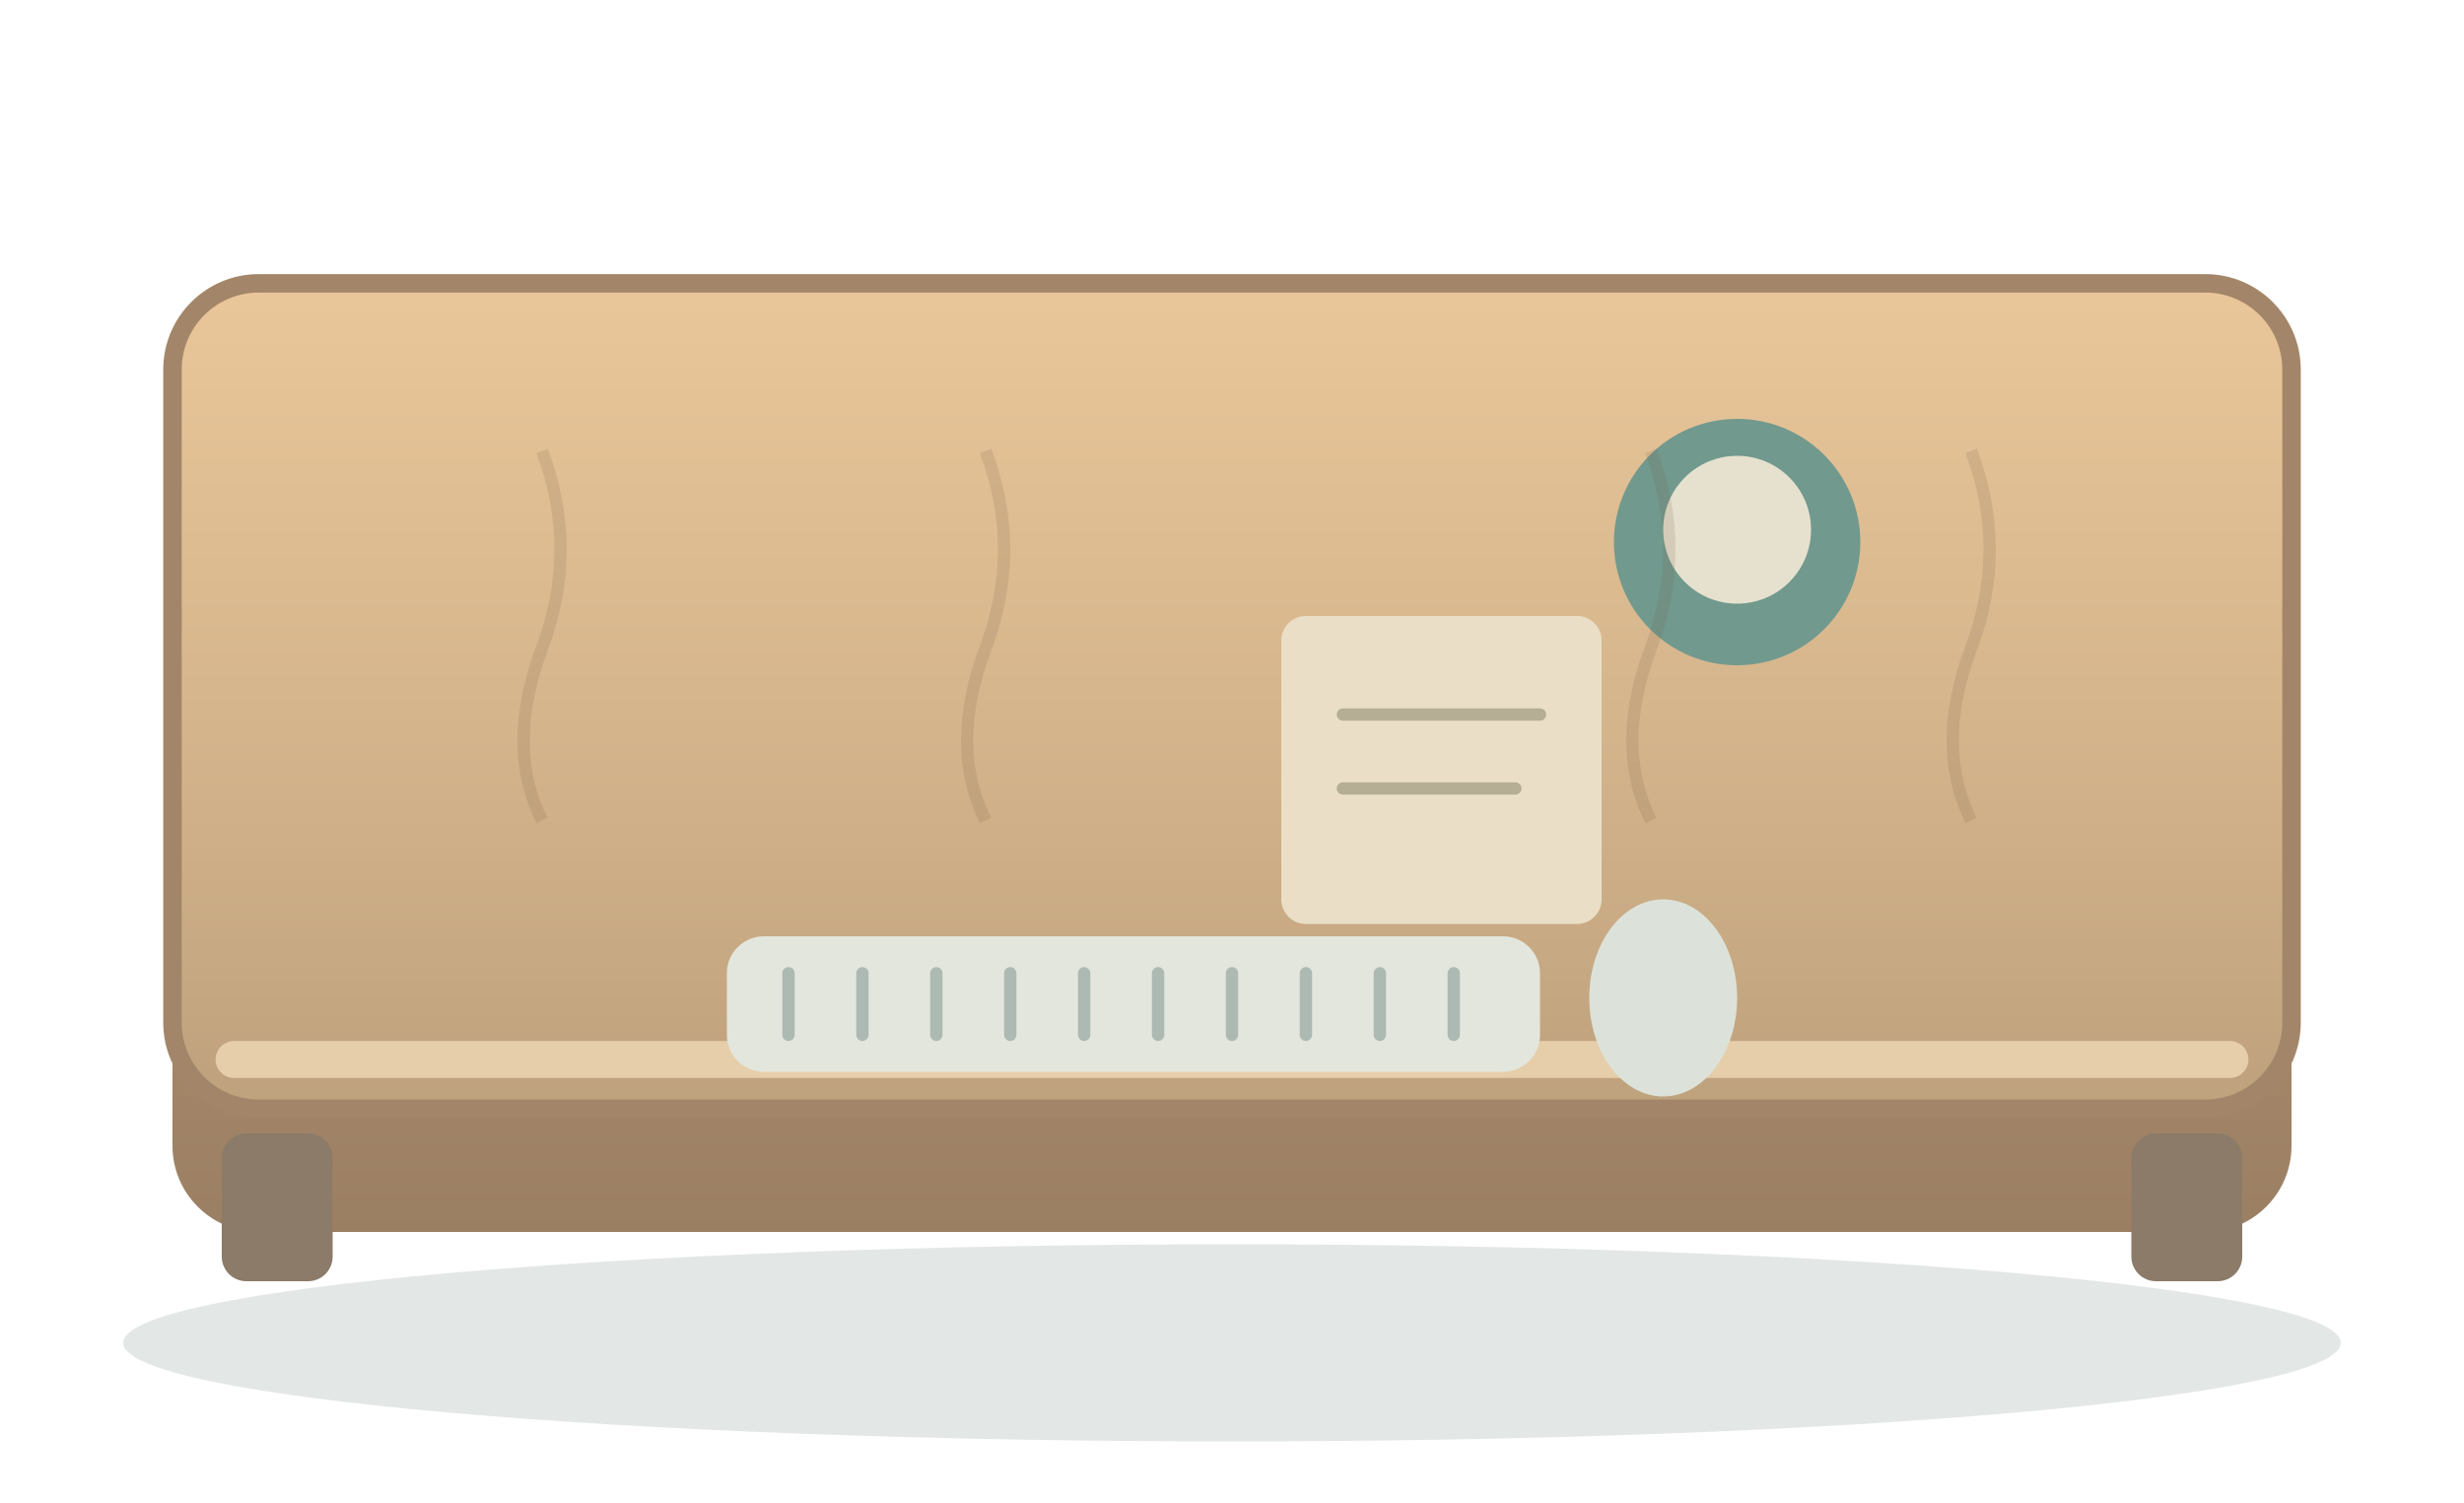
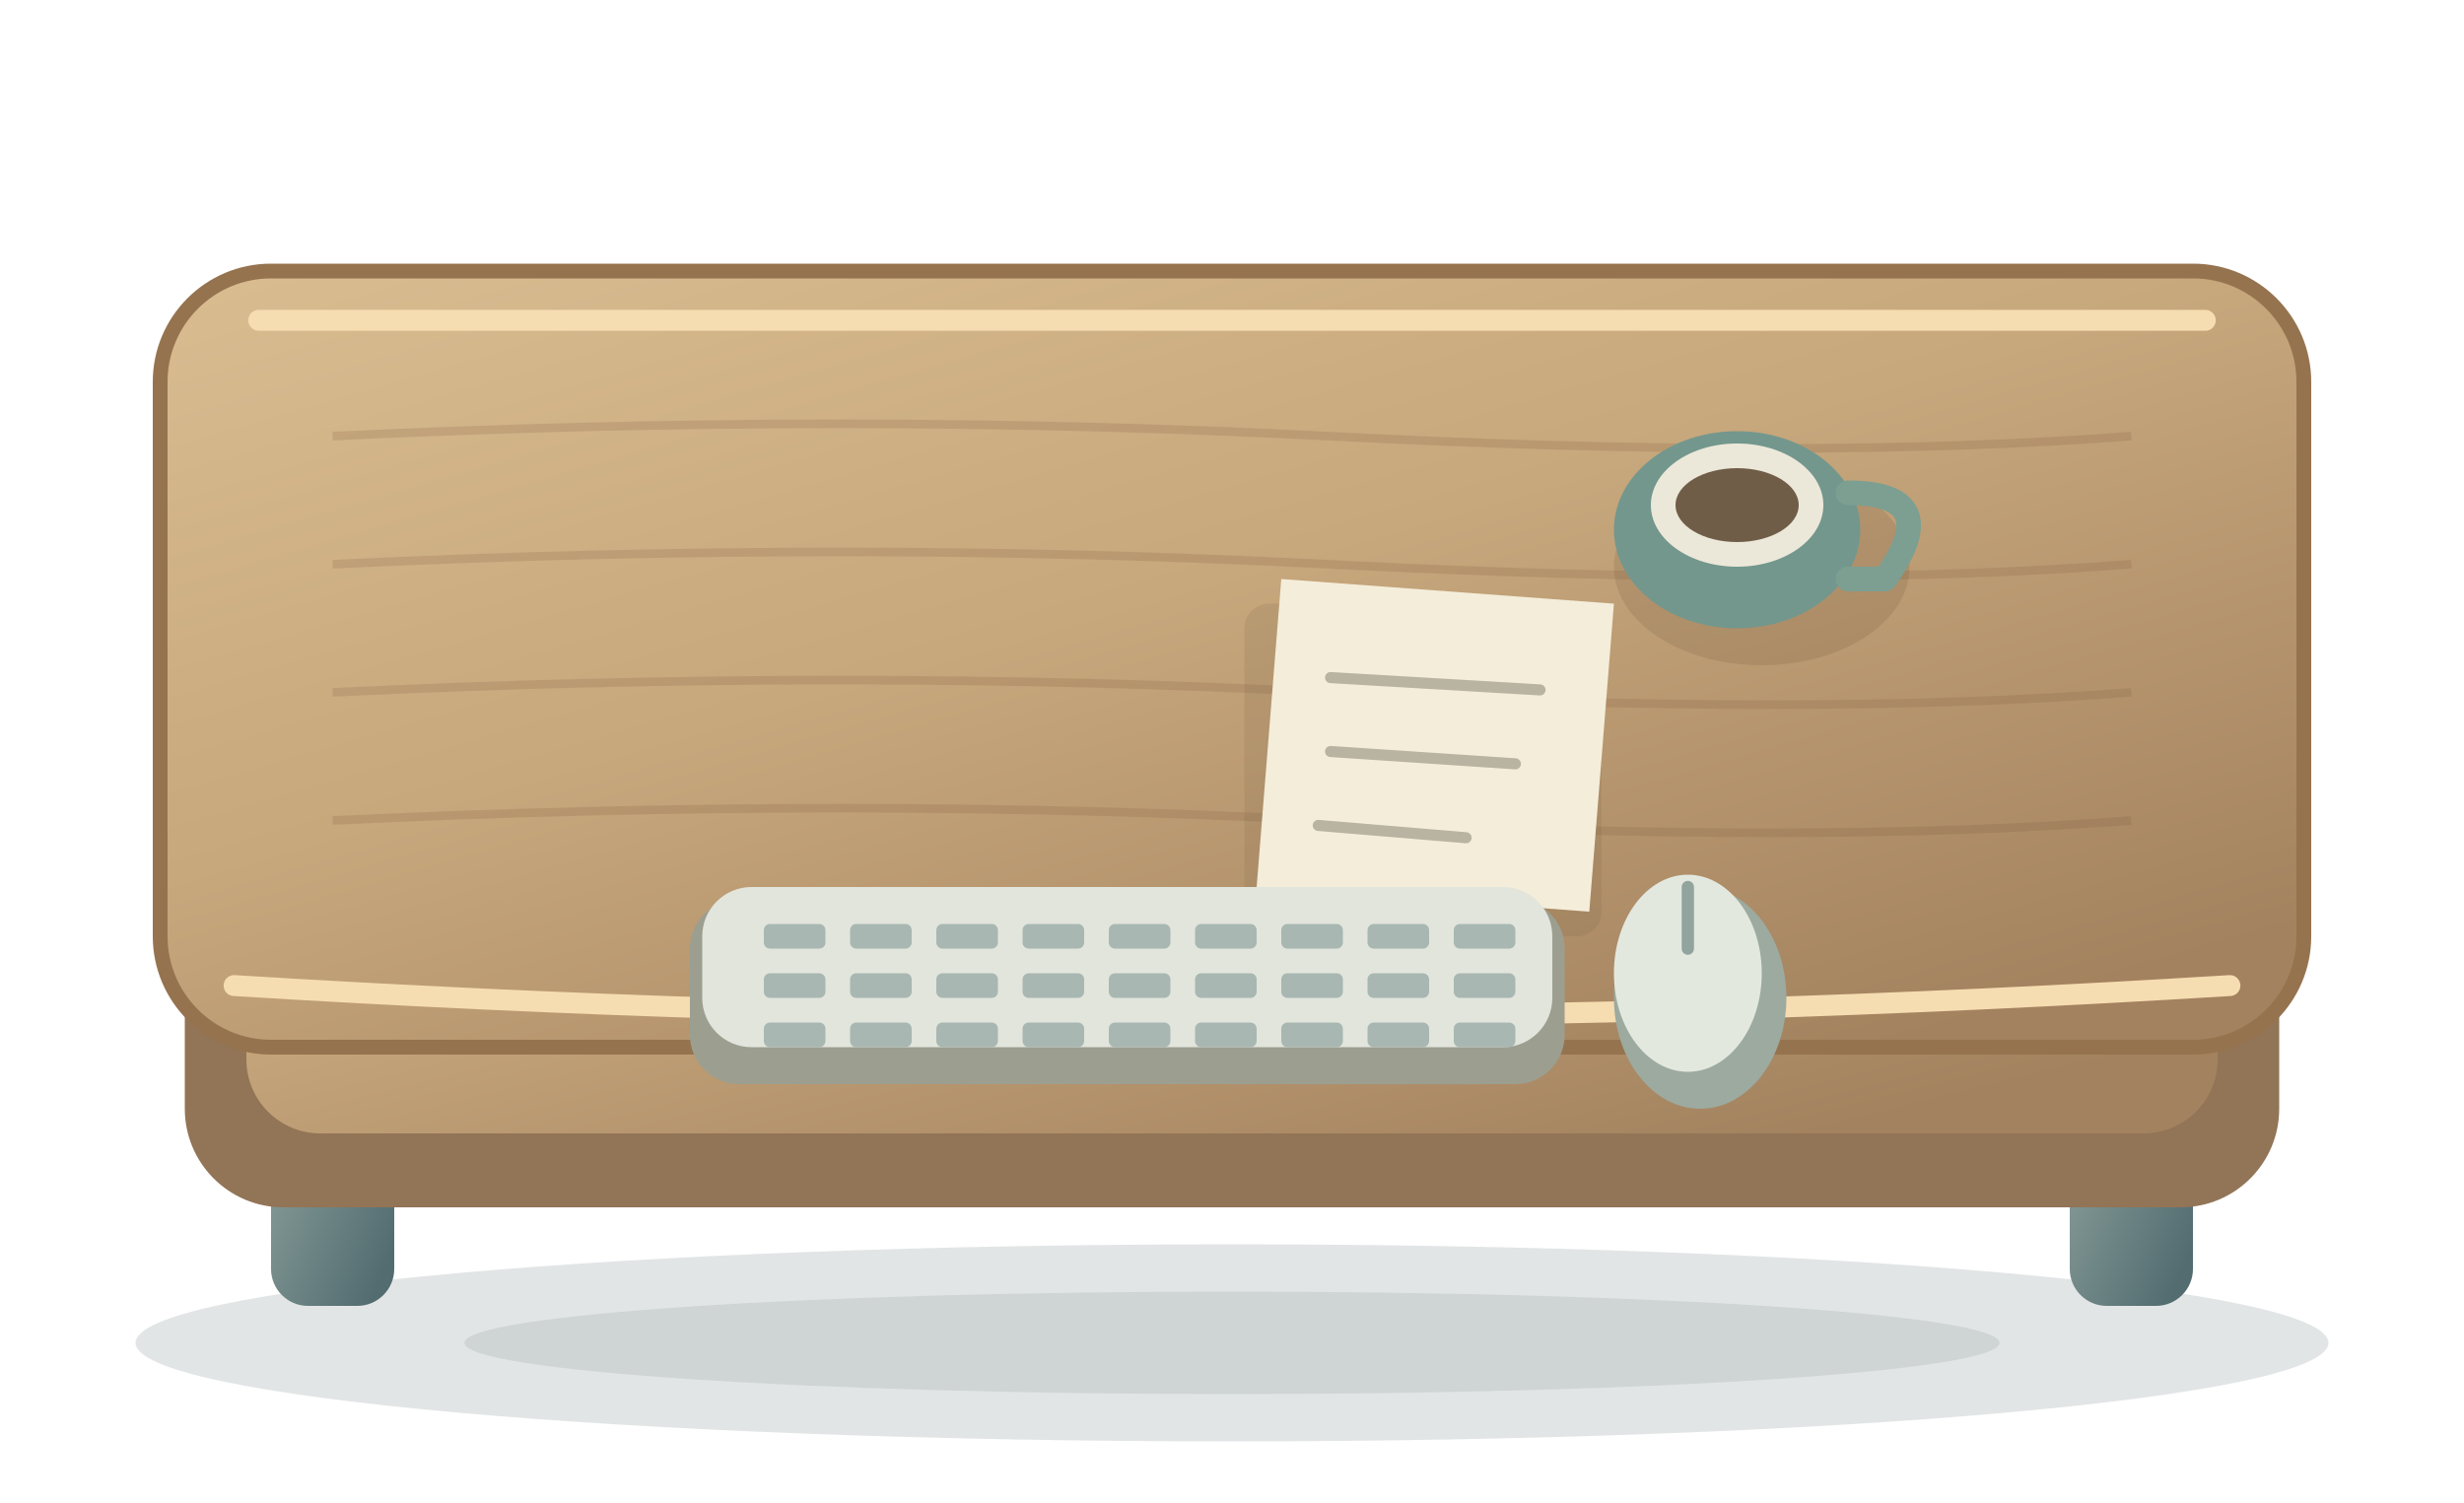
<svg xmlns="http://www.w3.org/2000/svg" width="200" height="122" viewBox="0 0 200 122">
  <defs>
-     <linearGradient id="material0" x1="0" y1="0" x2="0" y2="1">
-       <stop offset="0" stop-color="#bf9d7a" />
-       <stop offset=".52" stop-color="#AE8F6F" />
-       <stop offset="1" stop-color="#9b7f63" />
+     <linearGradient id="wood" x1="0" y1="0" x2=".8" y2="1">
+       <stop stop-color="#d9bd91" />
+       <stop offset=".48" stop-color="#c7a77c" />
+       <stop offset="1" stop-color="#a3825f" />
    </linearGradient>
-     <linearGradient id="material1" x1="0" y1="0" x2="0" y2="1">
-       <stop offset="0" stop-color="#eac79a" />
-       <stop offset=".52" stop-color="#D5B58C" />
-       <stop offset="1" stop-color="#bea17d" />
+     <linearGradient id="metal" x1="0" y1="0" x2=".8" y2="1">
+       <stop stop-color="#aabbb6" />
+       <stop offset=".48" stop-color="#7c9290" />
+       <stop offset="1" stop-color="#526c70" />
    </linearGradient>
  </defs>
-   <ellipse cx="100" cy="109" rx="90" ry="8" fill="#344B4A" fill-opacity="0.133" />
-   <rect x="14" y="33" width="172" height="67" rx="7" fill="url(#material0)" />
-   <rect x="14" y="23" width="172" height="67" rx="7" fill="url(#material1)" stroke="#A38669" stroke-width="1.5" />
-   <path d="M19 86 L181 86" fill="none" stroke="#E6CEAA" stroke-width="3" stroke-linecap="round" />
-   <rect x="18" y="92" width="9" height="12" rx="2" fill="#8B7B68" />
-   <rect x="173" y="92" width="9" height="12" rx="2" fill="#8B7B68" />
-   <rect x="104" y="50" width="26" height="25" rx="2" fill="#EADFC6" />
-   <path d="M109 58 L125 58" fill="none" stroke="#B6AD95" stroke-width="1" stroke-linecap="round" />
-   <path d="M109 64 L123 64" fill="none" stroke="#B6AD95" stroke-width="1" stroke-linecap="round" />
-   <circle cx="141" cy="44" r="10" fill="#71998E" />
-   <circle cx="141" cy="43" r="6" fill="#E6E1CE" />
-   <rect x="59" y="76" width="66" height="11" rx="3" fill="#E3E6DD" />
-   <path d="M64 79 L64 84" fill="none" stroke="#ADB9B3" stroke-width="1" stroke-linecap="round" />
-   <path d="M70 79 L70 84" fill="none" stroke="#ADB9B3" stroke-width="1" stroke-linecap="round" />
-   <path d="M76 79 L76 84" fill="none" stroke="#ADB9B3" stroke-width="1" stroke-linecap="round" />
-   <path d="M82 79 L82 84" fill="none" stroke="#ADB9B3" stroke-width="1" stroke-linecap="round" />
-   <path d="M88 79 L88 84" fill="none" stroke="#ADB9B3" stroke-width="1" stroke-linecap="round" />
-   <path d="M94 79 L94 84" fill="none" stroke="#ADB9B3" stroke-width="1" stroke-linecap="round" />
-   <path d="M100 79 L100 84" fill="none" stroke="#ADB9B3" stroke-width="1" stroke-linecap="round" />
-   <path d="M106 79 L106 84" fill="none" stroke="#ADB9B3" stroke-width="1" stroke-linecap="round" />
-   <path d="M112 79 L112 84" fill="none" stroke="#ADB9B3" stroke-width="1" stroke-linecap="round" />
-   <path d="M118 79 L118 84" fill="none" stroke="#ADB9B3" stroke-width="1" stroke-linecap="round" />
-   <ellipse cx="135" cy="81" rx="6" ry="8" fill="#DCE2D9" />
-   <g stroke="#725a43" stroke-opacity=".16" stroke-width="1" fill="none">
-     <path d="M 44.0 36.6 q 3 8 0 16 t 0 14" />
-     <path d="M 80.0 36.6 q 3 8 0 16 t 0 14" />
-     <path d="M 134.0 36.6 q 3 8 0 16 t 0 14" />
-     <path d="M 160.0 36.6 q 3 8 0 16 t 0 14" />
+   <ellipse cx="100" cy="109" rx="89" ry="8" fill="#21383c" opacity=".13" />
+   <ellipse cx="100" cy="109" rx="62.3" ry="4.16" fill="#21383c" opacity=".1" />
+   <rect x="22" y="77" width="10" height="29" rx="3" fill="url(#metal)" />
+   <rect x="168" y="77" width="10" height="29" rx="3" fill="url(#metal)" />
+   <rect x="15" y="31" width="170" height="67" rx="8" fill="#927456" />
+   <rect x="20" y="43" width="160" height="49" rx="6" fill="url(#wood)" />
+   <rect x="13" y="22" width="174" height="63" rx="9" fill="url(#wood)" stroke="#95734f" stroke-width="1.2" />
+   <path d="M21 26 H179 M19 80 Q100 85 181 80" fill="none" stroke="#f6dcb1" stroke-width="1.7" stroke-linecap="round" stroke-linejoin="round" />
+   <g fill="none" stroke="#78573d" stroke-width=".7" opacity=".19">
+     <path d="M27 35.4 Q68.8 33.4 107.8 35.4 T173 35.4" fill="none" />
+     <path d="M27 45.8 Q68.8 43.8 107.8 45.8 T173 45.8" fill="none" />
+     <path d="M27 56.2 Q68.8 54.2 107.8 56.2 T173 56.2" fill="none" />
+     <path d="M27 66.6 Q68.8 64.6 107.8 66.6 T173 66.6" fill="none" />
  </g>
+   <rect x="101" y="49" width="29" height="27" rx="2" fill="#755b42" opacity=".15" />
+   <path d="M104 47 L131 49 L129 74 L102 72Z" fill="#f4edda" />
+   <path d="M108 55 L125 56 M108 61 L123 62 M107 67 L119 68" fill="none" stroke="#b9b3a1" stroke-width="0.9" stroke-linecap="round" stroke-linejoin="round" />
+   <ellipse cx="143" cy="46" rx="12" ry="8" fill="#74583f" opacity=".2" />
+   <ellipse cx="141" cy="43" rx="10" ry="8" fill="#73978d" />
+   <ellipse cx="141" cy="41" rx="7" ry="5" fill="#ece8d9" />
+   <ellipse cx="141" cy="41" rx="5" ry="3" fill="#705d48" />
+   <path d="M150 40 Q158 40 153 47 L150 47" fill="none" stroke="#7c9f91" stroke-width="2" stroke-linecap="round" stroke-linejoin="round" />
+   <rect x="56" y="73" width="71" height="15" rx="4" fill="#9c9f90" />
+   <rect x="57" y="72" width="69" height="13" rx="4" fill="#e2e5dc" />
+   <rect x="62" y="75" width="5" height="2" rx="0.5" fill="#a8b7b2" />
+   <rect x="69" y="75" width="5" height="2" rx="0.5" fill="#a8b7b2" />
+   <rect x="76" y="75" width="5" height="2" rx="0.5" fill="#a8b7b2" />
+   <rect x="83" y="75" width="5" height="2" rx="0.5" fill="#a8b7b2" />
+   <rect x="90" y="75" width="5" height="2" rx="0.5" fill="#a8b7b2" />
+   <rect x="97" y="75" width="5" height="2" rx="0.5" fill="#a8b7b2" />
+   <rect x="104" y="75" width="5" height="2" rx="0.5" fill="#a8b7b2" />
+   <rect x="111" y="75" width="5" height="2" rx="0.5" fill="#a8b7b2" />
+   <rect x="118" y="75" width="5" height="2" rx="0.5" fill="#a8b7b2" />
+   <rect x="62" y="79" width="5" height="2" rx="0.5" fill="#a8b7b2" />
+   <rect x="69" y="79" width="5" height="2" rx="0.5" fill="#a8b7b2" />
+   <rect x="76" y="79" width="5" height="2" rx="0.5" fill="#a8b7b2" />
+   <rect x="83" y="79" width="5" height="2" rx="0.5" fill="#a8b7b2" />
+   <rect x="90" y="79" width="5" height="2" rx="0.5" fill="#a8b7b2" />
+   <rect x="97" y="79" width="5" height="2" rx="0.5" fill="#a8b7b2" />
+   <rect x="104" y="79" width="5" height="2" rx="0.5" fill="#a8b7b2" />
+   <rect x="111" y="79" width="5" height="2" rx="0.5" fill="#a8b7b2" />
+   <rect x="118" y="79" width="5" height="2" rx="0.5" fill="#a8b7b2" />
+   <rect x="62" y="83" width="5" height="2" rx="0.5" fill="#a8b7b2" />
+   <rect x="69" y="83" width="5" height="2" rx="0.5" fill="#a8b7b2" />
+   <rect x="76" y="83" width="5" height="2" rx="0.5" fill="#a8b7b2" />
+   <rect x="83" y="83" width="5" height="2" rx="0.5" fill="#a8b7b2" />
+   <rect x="90" y="83" width="5" height="2" rx="0.5" fill="#a8b7b2" />
+   <rect x="97" y="83" width="5" height="2" rx="0.5" fill="#a8b7b2" />
+   <rect x="104" y="83" width="5" height="2" rx="0.5" fill="#a8b7b2" />
+   <rect x="111" y="83" width="5" height="2" rx="0.5" fill="#a8b7b2" />
+   <rect x="118" y="83" width="5" height="2" rx="0.5" fill="#a8b7b2" />
+   <ellipse cx="138" cy="81" rx="7" ry="9" fill="#9caa9f" />
+   <ellipse cx="137" cy="79" rx="6" ry="8" fill="#e3e8df" />
+   <path d="M137 72 V77" fill="none" stroke="#91a49e" stroke-width="1" stroke-linecap="round" stroke-linejoin="round" />
</svg>
